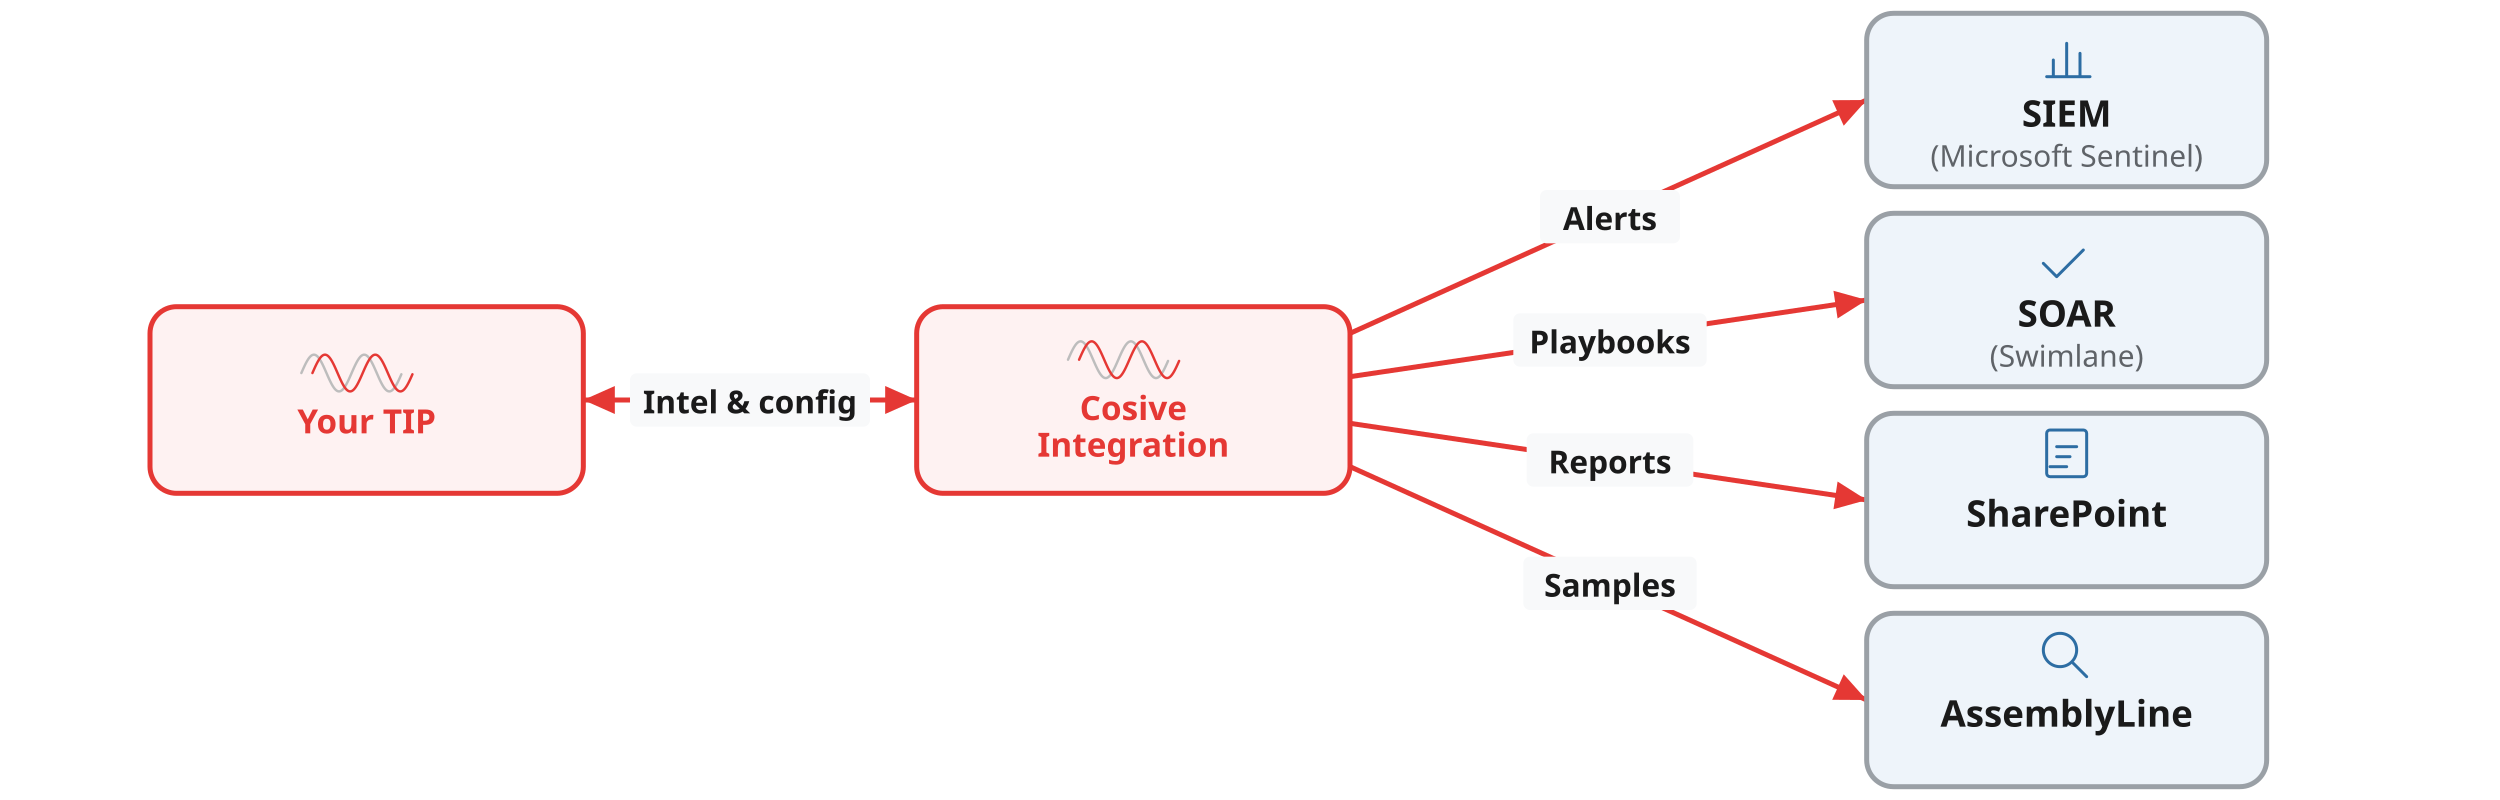
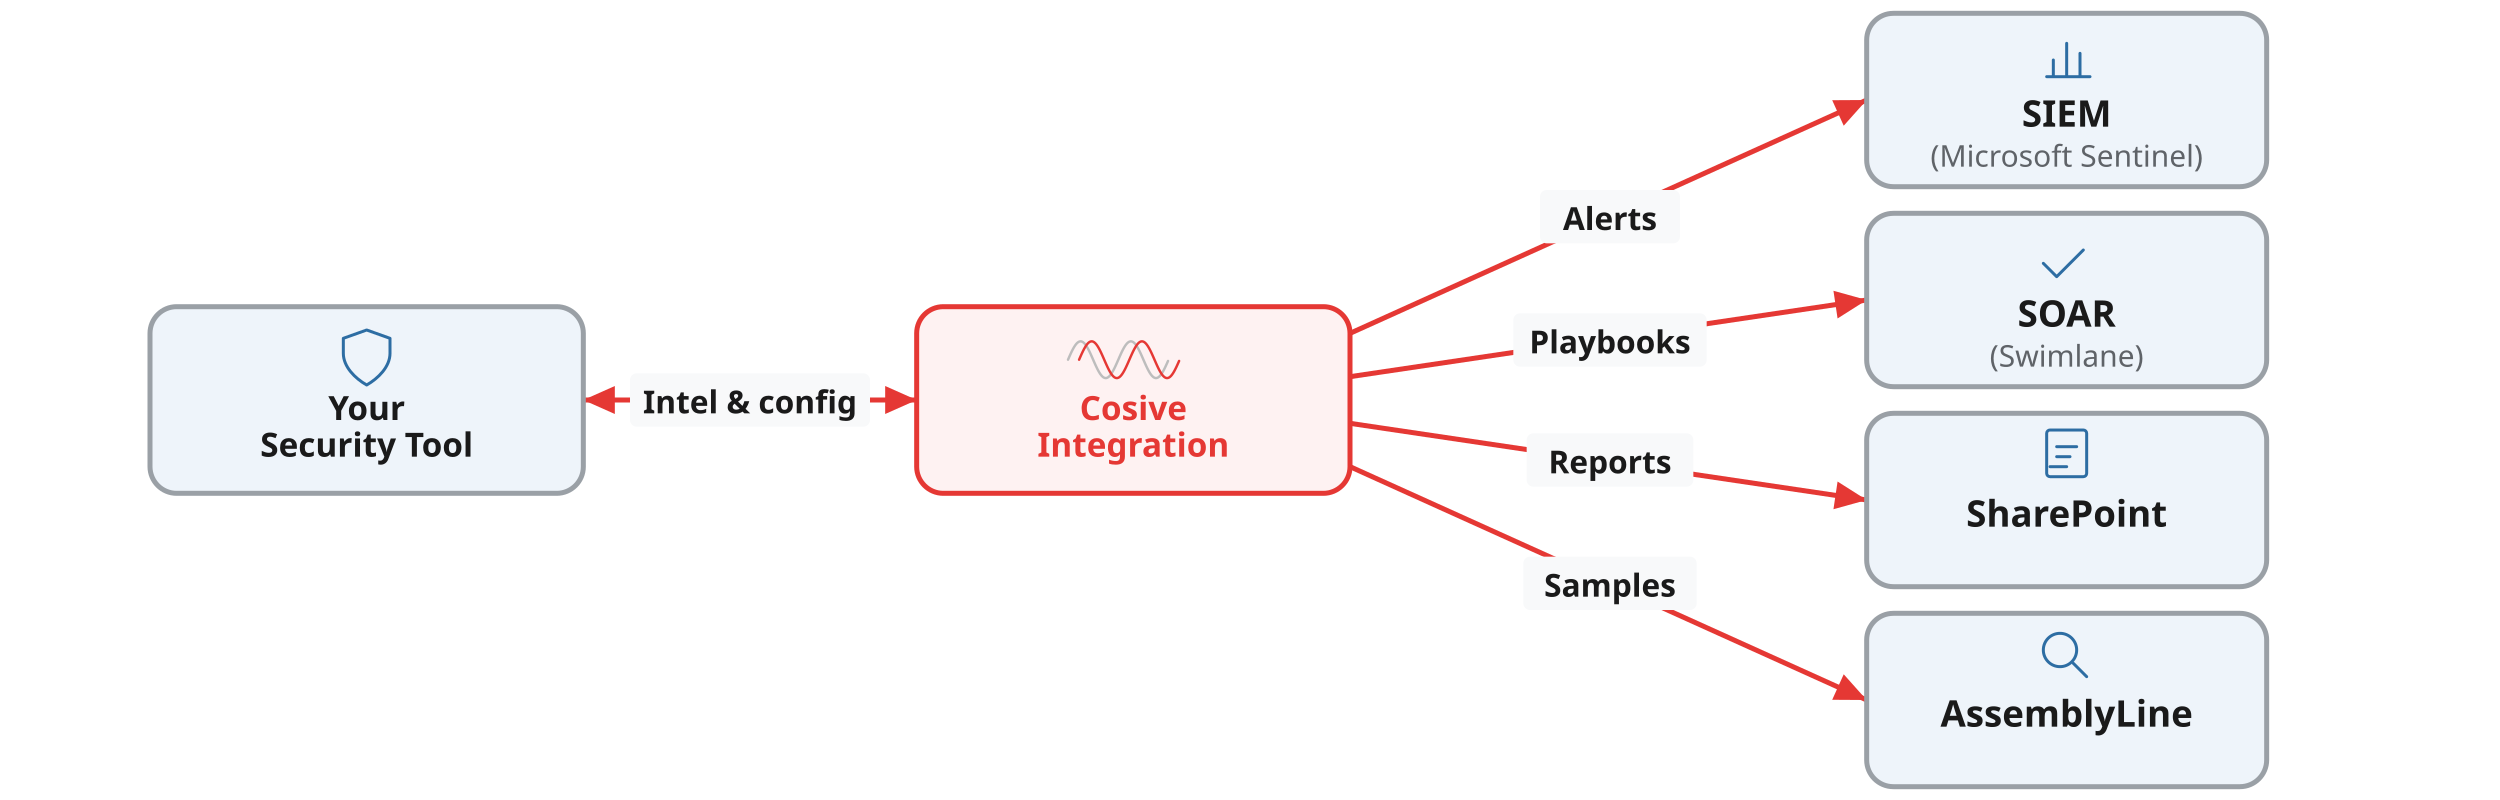
<svg xmlns="http://www.w3.org/2000/svg" fill="none" viewBox="0 0 750 240">
  <defs>
    <marker id="a" markerHeight="7" markerWidth="7" orient="auto" refX="9" refY="5" viewBox="0 0 10 10">
      <path fill="#e53834" d="m0 1 9 4-9 4z" />
    </marker>
    <marker id="b" markerHeight="7" markerWidth="7" orient="auto" refX="1" refY="5" viewBox="0 0 10 10">
      <path fill="#e53834" d="M10 1 1 5l9 4z" />
    </marker>
    <symbol id="cosive-wave" viewBox="0 0 310 142">
      <g transform="translate(-79.72451,-588.4308)">
        <path d="m 82.999,676.411 c 0.897,-2.059 1.793,-4.119 2.69,-6.161 0.897,-2.043 1.793,-4.069 2.69,-6.063 0.897,-1.994 1.793,-3.955 2.69,-5.869 0.897,-1.913 1.793,-3.778 2.69,-5.581 0.897,-1.802 1.793,-3.541 2.69,-5.204 0.897,-1.662 1.793,-3.248 2.69,-4.744 0.897,-1.496 1.793,-2.903 2.69,-4.209 0.897,-1.306 1.793,-2.511 2.69,-3.606 0.897,-1.095 1.793,-2.08 2.69,-2.947 0.897,-0.867 1.793,-1.615 2.69,-2.24 0.897,-0.625 1.793,-1.125 2.69,-1.498 0.897,-0.373 1.793,-0.617 2.69,-0.732 0.897,-0.115 1.793,-0.099 2.69,0.046 0.897,0.145 1.793,0.421 2.69,0.823 0.897,0.403 1.793,0.933 2.69,1.587 0.897,0.654 1.793,1.431 2.69,2.326 0.897,0.894 1.793,1.907 2.69,3.028 0.897,1.121 1.793,2.351 2.69,3.681 0.897,1.33 1.793,2.759 2.69,4.276 0.897,1.517 1.793,3.122 2.69,4.803 0.897,1.68 1.793,3.436 2.69,5.253 0.897,1.817 1.793,3.695 2.69,5.62 0.897,1.924 1.793,3.895 2.69,5.897 0.897,2.001 1.793,4.034 2.69,6.08 0.897,2.046 1.793,4.107 2.69,6.167 0.897,2.059 1.793,4.116 2.69,6.155 0.897,2.039 1.793,4.059 2.69,6.045 0.897,1.986 1.793,3.938 2.69,5.839 0.897,1.902 1.793,3.753 2.69,5.54 0.897,1.787 1.793,3.509 2.69,5.153 0.897,1.644 1.793,3.209 2.69,4.684 0.897,1.475 1.793,2.858 2.69,4.141 0.897,1.282 1.793,2.462 2.69,3.531 0.897,1.069 1.793,2.026 2.69,2.865 0.897,0.839 1.793,1.558 2.69,2.154 0.897,0.595 1.793,1.066 2.69,1.408 0.897,0.342 1.793,0.556 2.69,0.64 0.897,0.084 1.793,0.037 2.69,-0.139 0.897,-0.176 1.793,-0.482 2.69,-0.915 0.897,-0.433 1.793,-0.993 2.69,-1.676 0.897,-0.683 1.793,-1.489 2.69,-2.411 0.897,-0.922 1.793,-1.961 2.69,-3.108 0.897,-1.147 1.793,-2.402 2.69,-3.755 0.897,-1.353 1.793,-2.804 2.69,-4.342 0.897,-1.538 1.793,-3.162 2.69,-4.86 0.897,-1.698 1.793,-3.47 2.69,-5.301 0.897,-1.831 1.793,-3.722 2.69,-5.657 0.897,-1.935 1.793,-3.915 2.69,-5.923 0.897,-2.008 1.793,-4.046 2.69,-6.095 0.897,-2.05 1.793,-4.112 2.69,-6.17 0.897,-2.058 1.793,-4.113 2.69,-6.147 0.897,-2.034 1.793,-4.048 2.69,-6.026 0.897,-1.978 1.793,-3.919 2.69,-5.809 0.897,-1.89 1.793,-3.727 2.69,-5.499 0.897,-1.772 1.793,-3.477 2.69,-5.102 0.897,-1.625 1.793,-3.17 2.69,-4.624 0.897,-1.453 1.793,-2.814 2.69,-4.072 0.897,-1.258 1.793,-2.412 2.69,-3.455 0.897,-1.042 1.793,-1.972 2.69,-2.783 0.897,-0.811 1.793,-1.501 2.69,-2.067 0.897,-0.566 1.793,-1.006 2.69,-1.318 0.897,-0.312 1.793,-0.495 2.69,-0.548 0.897,-0.053 1.793,0.024 2.69,0.231 0.897,0.207 1.793,0.543 2.69,1.006 0.897,0.463 1.793,1.053 2.69,1.765 0.897,0.712 1.793,1.546 2.69,2.496 0.897,0.95 1.793,2.015 2.69,3.187 0.897,1.172 1.793,2.452 2.69,3.828 0.897,1.376 1.793,2.849 2.69,4.407 0.897,1.558 1.793,3.201 2.69,4.917 0.897,1.715 1.793,3.503 2.69,5.348 0.897,1.845 1.793,3.748 2.69,5.694 0.897,1.946 1.793,3.934 2.69,5.949 0.897,2.015 1.793,4.057 2.69,6.109 0.897,2.052 1.793,4.115 2.69,6.173 0.897,2.057 1.793,4.109 2.69,6.138 0.897,2.029 1.793,4.036 2.69,6.005 0.897,1.969 1.793,3.899 2.69,5.777 0.897,1.877 1.793,3.701 2.69,5.456 0.897,1.756 1.793,3.443 2.69,5.049 0.897,1.606 1.793,3.131 2.69,4.562 0.897,1.431 1.793,2.768 2.69,4.002 0.897,1.233 1.793,2.362 2.69,3.378 0.897,1.016 1.793,1.918 2.69,2.7 0.897,0.782 1.793,1.443 2.69,1.979 0.897,0.536 1.793,0.946 2.69,1.227 0.897,0.281 1.793,0.433 2.69,0.456 0.897,0.022 1.793,-0.086 2.69,-0.323 0.897,-0.237 1.793,-0.604 2.69,-1.097 0.897,-0.493 1.793,-1.113 2.69,-1.854 0.897,-0.741 1.793,-1.603 2.69,-2.58 0.897,-0.977 1.793,-2.069 2.69,-3.266 0.897,-1.197 1.793,-2.501 2.69,-3.9 0.897,-1.399 1.793,-2.893 2.69,-4.471 0.897,-1.578 1.793,-3.24 2.69,-4.972 0.897,-1.732 1.793,-3.535 2.69,-5.393 0.897,-1.859 1.793,-3.773 2.69,-5.729 0.897,-1.955 1.793,-3.952 2.69,-5.973 0.897,-2.021 1.793,-4.067 2.69,-6.122" style="fill:none;stroke:#bdbdbd;stroke-width:6.549;stroke-linecap:round;stroke-linejoin:miter;stroke-miterlimit:0.7" />
        <path d="m 112.48,676.411 c 0.897,-2.059 1.793,-4.119 2.69,-6.161 0.897,-2.043 1.793,-4.069 2.69,-6.063 0.897,-1.994 1.793,-3.955 2.69,-5.869 0.897,-1.913 1.793,-3.778 2.69,-5.581 0.897,-1.802 1.793,-3.541 2.69,-5.204 0.897,-1.662 1.793,-3.248 2.69,-4.744 0.897,-1.496 1.793,-2.903 2.69,-4.209 0.897,-1.306 1.793,-2.511 2.69,-3.606 0.897,-1.095 1.793,-2.08 2.69,-2.947 0.897,-0.867 1.793,-1.615 2.69,-2.24 0.897,-0.625 1.793,-1.125 2.69,-1.498 0.897,-0.373 1.793,-0.617 2.69,-0.732 0.897,-0.115 1.793,-0.099 2.69,0.046 0.897,0.145 1.793,0.421 2.69,0.823 0.897,0.403 1.793,0.933 2.69,1.587 0.897,0.654 1.793,1.431 2.69,2.326 0.897,0.894 1.793,1.907 2.69,3.028 0.897,1.121 1.793,2.351 2.69,3.681 0.897,1.33 1.793,2.759 2.69,4.276 0.897,1.517 1.793,3.122 2.69,4.803 0.897,1.68 1.793,3.436 2.69,5.253 0.897,1.817 1.793,3.695 2.69,5.62 0.897,1.924 1.793,3.895 2.69,5.897 0.897,2.001 1.793,4.034 2.69,6.08 0.897,2.047 1.793,4.108 2.69,6.167 0.897,2.059 1.793,4.116 2.69,6.155 0.897,2.039 1.793,4.059 2.69,6.045 0.897,1.986 1.793,3.938 2.69,5.839 0.897,1.902 1.793,3.753 2.69,5.54 0.897,1.787 1.793,3.509 2.69,5.153 0.897,1.644 1.793,3.209 2.69,4.684 0.897,1.475 1.793,2.858 2.69,4.141 0.897,1.282 1.793,2.462 2.69,3.531 0.897,1.069 1.793,2.026 2.69,2.865 0.897,0.839 1.793,1.558 2.69,2.154 0.897,0.595 1.793,1.066 2.69,1.408 0.897,0.342 1.793,0.556 2.69,0.64 0.897,0.084 1.793,0.037 2.69,-0.139 0.897,-0.176 1.793,-0.482 2.69,-0.915 0.897,-0.433 1.793,-0.993 2.69,-1.676 0.897,-0.683 1.793,-1.489 2.69,-2.411 0.897,-0.922 1.793,-1.961 2.69,-3.108 0.897,-1.147 1.793,-2.402 2.69,-3.755 0.897,-1.353 1.793,-2.804 2.69,-4.342 0.897,-1.538 1.793,-3.162 2.69,-4.86 0.897,-1.698 1.793,-3.47 2.69,-5.301 0.897,-1.831 1.793,-3.722 2.69,-5.657 0.897,-1.935 1.793,-3.915 2.69,-5.923 0.897,-2.008 1.793,-4.046 2.69,-6.095 0.897,-2.05 1.793,-4.112 2.69,-6.17 0.897,-2.058 1.793,-4.113 2.69,-6.147 0.897,-2.034 1.793,-4.048 2.69,-6.026 0.897,-1.978 1.793,-3.919 2.69,-5.809 0.897,-1.89 1.793,-3.727 2.69,-5.499 0.897,-1.772 1.793,-3.477 2.69,-5.102 0.897,-1.625 1.793,-3.17 2.69,-4.624 0.897,-1.453 1.793,-2.814 2.69,-4.072 0.897,-1.258 1.793,-2.412 2.69,-3.455 0.897,-1.042 1.793,-1.972 2.69,-2.783 0.897,-0.811 1.793,-1.501 2.69,-2.067 0.897,-0.566 1.793,-1.006 2.69,-1.318 0.897,-0.312 1.793,-0.495 2.69,-0.548 0.897,-0.053 1.793,0.024 2.69,0.231 0.897,0.207 1.793,0.543 2.69,1.006 0.897,0.463 1.793,1.053 2.69,1.765 0.897,0.712 1.793,1.546 2.69,2.496 0.897,0.95 1.793,2.015 2.69,3.187 0.897,1.172 1.793,2.452 2.69,3.828 0.897,1.376 1.793,2.849 2.69,4.407 0.897,1.558 1.793,3.201 2.69,4.917 0.897,1.715 1.793,3.503 2.69,5.348 0.897,1.845 1.793,3.748 2.69,5.694 0.897,1.946 1.793,3.934 2.69,5.949 0.897,2.015 1.793,4.057 2.69,6.109 0.897,2.052 1.793,4.115 2.69,6.173 0.897,2.057 1.793,4.109 2.69,6.138 0.897,2.029 1.793,4.036 2.69,6.005 0.897,1.969 1.793,3.899 2.69,5.777 0.897,1.877 1.793,3.701 2.69,5.456 0.897,1.756 1.793,3.443 2.69,5.049 0.897,1.606 1.793,3.131 2.69,4.562 0.897,1.431 1.793,2.768 2.69,4.002 0.897,1.233 1.793,2.362 2.69,3.378 0.897,1.016 1.793,1.918 2.69,2.7 0.897,0.782 1.793,1.443 2.69,1.979 0.897,0.536 1.793,0.946 2.69,1.227 0.897,0.281 1.793,0.433 2.69,0.456 0.897,0.022 1.793,-0.086 2.69,-0.323 0.897,-0.237 1.793,-0.604 2.69,-1.097 0.897,-0.493 1.793,-1.113 2.69,-1.853 0.897,-0.741 1.793,-1.603 2.69,-2.58 0.897,-0.977 1.793,-2.069 2.69,-3.266 0.897,-1.197 1.793,-2.501 2.69,-3.9 0.897,-1.399 1.793,-2.893 2.69,-4.471 0.897,-1.578 1.793,-3.24 2.69,-4.972 0.897,-1.732 1.793,-3.535 2.69,-5.393 0.897,-1.859 1.793,-3.773 2.69,-5.729 0.897,-1.955 1.793,-3.952 2.69,-5.973 0.897,-2.021 1.793,-4.067 2.69,-6.122" style="fill:none;stroke:#e53834;stroke-width:6.549;stroke-linecap:round;stroke-linejoin:miter;stroke-miterlimit:0.7" />
      </g>
    </symbol>
  </defs>
  <path stroke="#e53834" stroke-width="1.5" marker-start="url(#b)" marker-end="url(#a)" d="M175 120 L275 120" />
  <path stroke="#e53834" stroke-width="1.5" marker-end="url(#a)" d="M405 100 L560 30" />
  <path stroke="#e53834" stroke-width="1.5" marker-end="url(#a)" d="M405 113 L560 90" />
  <path stroke="#e53834" stroke-width="1.5" marker-end="url(#a)" d="M405 127 L560 150" />
  <path stroke="#e53834" stroke-width="1.5" marker-end="url(#a)" d="M405 140 L560 210" />
-   <rect width="130" height="56" x="45" y="92" fill="#fef2f2" stroke="#e53834" stroke-width="1.5" rx="8" />
-   <use href="#cosive-wave" x="90" y="102" width="35" height="16" />
-   <text x="110" y="130" fill="#e53834" font-family="Manrope, sans-serif" font-size="10" font-weight="700" text-anchor="middle">Your TIP</text>
+   <rect width="130" height="56" x="45" y="92" fill="#eef4fa" stroke="#9aa0a6" stroke-width="1.5" rx="8" />
+   <path d="M110 99l-7 2.5v4.5c0 4 3.5 7.5 7 9.5 3.5-2 7-5.5 7-9.5v-4.5z" stroke="#2d6da3" stroke-width=".9" fill="none" stroke-linecap="round" stroke-linejoin="round" />
+   <text x="110" y="126" fill="#1a1a1a" font-family="Manrope, sans-serif" font-size="10" font-weight="700" text-anchor="middle">Your</text>
+   <text x="110" y="137" fill="#1a1a1a" font-family="Manrope, sans-serif" font-size="10" font-weight="700" text-anchor="middle">Security Tool</text>
  <rect width="130" height="56" x="275" y="92" fill="#fef2f2" stroke="#e53834" stroke-width="1.5" rx="8" />
  <use href="#cosive-wave" x="320" y="98" width="35" height="16" />
  <text x="340" y="126" fill="#e53834" font-family="Manrope, sans-serif" font-size="10" font-weight="700" text-anchor="middle">Cosive</text>
  <text x="340" y="137" fill="#e53834" font-family="Manrope, sans-serif" font-size="10" font-weight="700" text-anchor="middle">Integration</text>
  <rect width="120" height="52" x="560" y="4" fill="#eef4fa" stroke="#9aa0a6" stroke-width="1.5" rx="8" />
  <path stroke="#2d6da3" stroke-linecap="round" stroke-linejoin="round" stroke-width=".9" d="M614 23h13m-11 0v-5m4 5v-10m4 10v-7" />
  <text x="620" y="38" fill="#1a1a1a" font-family="Manrope, sans-serif" font-size="11" font-weight="700" text-anchor="middle">SIEM</text>
  <text x="620" y="50" fill="#5f6368" font-family="Manrope, sans-serif" font-size="9" font-weight="500" text-anchor="middle">(Microsoft Sentinel)</text>
  <rect width="120" height="52" x="560" y="64" fill="#eef4fa" stroke="#9aa0a6" stroke-width="1.5" rx="8" />
  <path stroke="#2d6da3" stroke-linecap="round" stroke-linejoin="round" stroke-width=".9" fill="none" d="M613 79l4 4 8-8" />
  <text x="620" y="98" fill="#1a1a1a" font-family="Manrope, sans-serif" font-size="11" font-weight="700" text-anchor="middle">SOAR</text>
  <text x="620" y="110" fill="#5f6368" font-family="Manrope, sans-serif" font-size="9" font-weight="500" text-anchor="middle">(Swimlane)</text>
  <rect width="120" height="52" x="560" y="124" fill="#eef4fa" stroke="#9aa0a6" stroke-width="1.5" rx="8" />
  <rect x="614" y="129" width="12" height="14" rx="1" stroke="#2d6da3" stroke-width=".9" fill="none" />
  <path stroke="#2d6da3" stroke-linecap="round" stroke-width=".9" fill="none" d="M617 134h6m-6 3h4m-6 3h5" />
  <text x="620" y="158" fill="#1a1a1a" font-family="Manrope, sans-serif" font-size="11" font-weight="700" text-anchor="middle">SharePoint</text>
  <rect width="120" height="52" x="560" y="184" fill="#eef4fa" stroke="#9aa0a6" stroke-width="1.5" rx="8" />
  <circle cx="618" cy="195" r="5" stroke="#2d6da3" stroke-width=".9" fill="none" />
  <line x1="622" y1="199" x2="626" y2="203" stroke="#2d6da3" stroke-width=".9" stroke-linecap="round" />
  <text x="620" y="218" fill="#1a1a1a" font-family="Manrope, sans-serif" font-size="11" font-weight="700" text-anchor="middle">AssemblyLine</text>
  <rect x="189" y="112" width="72" height="16" rx="2" fill="#f8f9fa" />
  <text x="225" y="124" font-family="Manrope, sans-serif" font-size="9.5" fill="#1a1a1a" font-weight="600" text-anchor="middle">Intel &amp; config</text>
  <rect x="462" y="57" width="42" height="16" rx="2" fill="#f8f9fa" />
  <text x="483" y="69" font-family="Manrope, sans-serif" font-size="9.5" fill="#1a1a1a" font-weight="600" text-anchor="middle">Alerts</text>
  <rect x="454" y="94" width="58" height="16" rx="2" fill="#f8f9fa" />
  <text x="483" y="106" font-family="Manrope, sans-serif" font-size="9.5" fill="#1a1a1a" font-weight="600" text-anchor="middle">Playbooks</text>
  <rect x="458" y="130" width="50" height="16" rx="2" fill="#f8f9fa" />
  <text x="483" y="142" font-family="Manrope, sans-serif" font-size="9.5" fill="#1a1a1a" font-weight="600" text-anchor="middle">Reports</text>
  <rect x="457" y="167" width="52" height="16" rx="2" fill="#f8f9fa" />
  <text x="483" y="179" font-family="Manrope, sans-serif" font-size="9.5" fill="#1a1a1a" font-weight="600" text-anchor="middle">Samples</text>
</svg>
